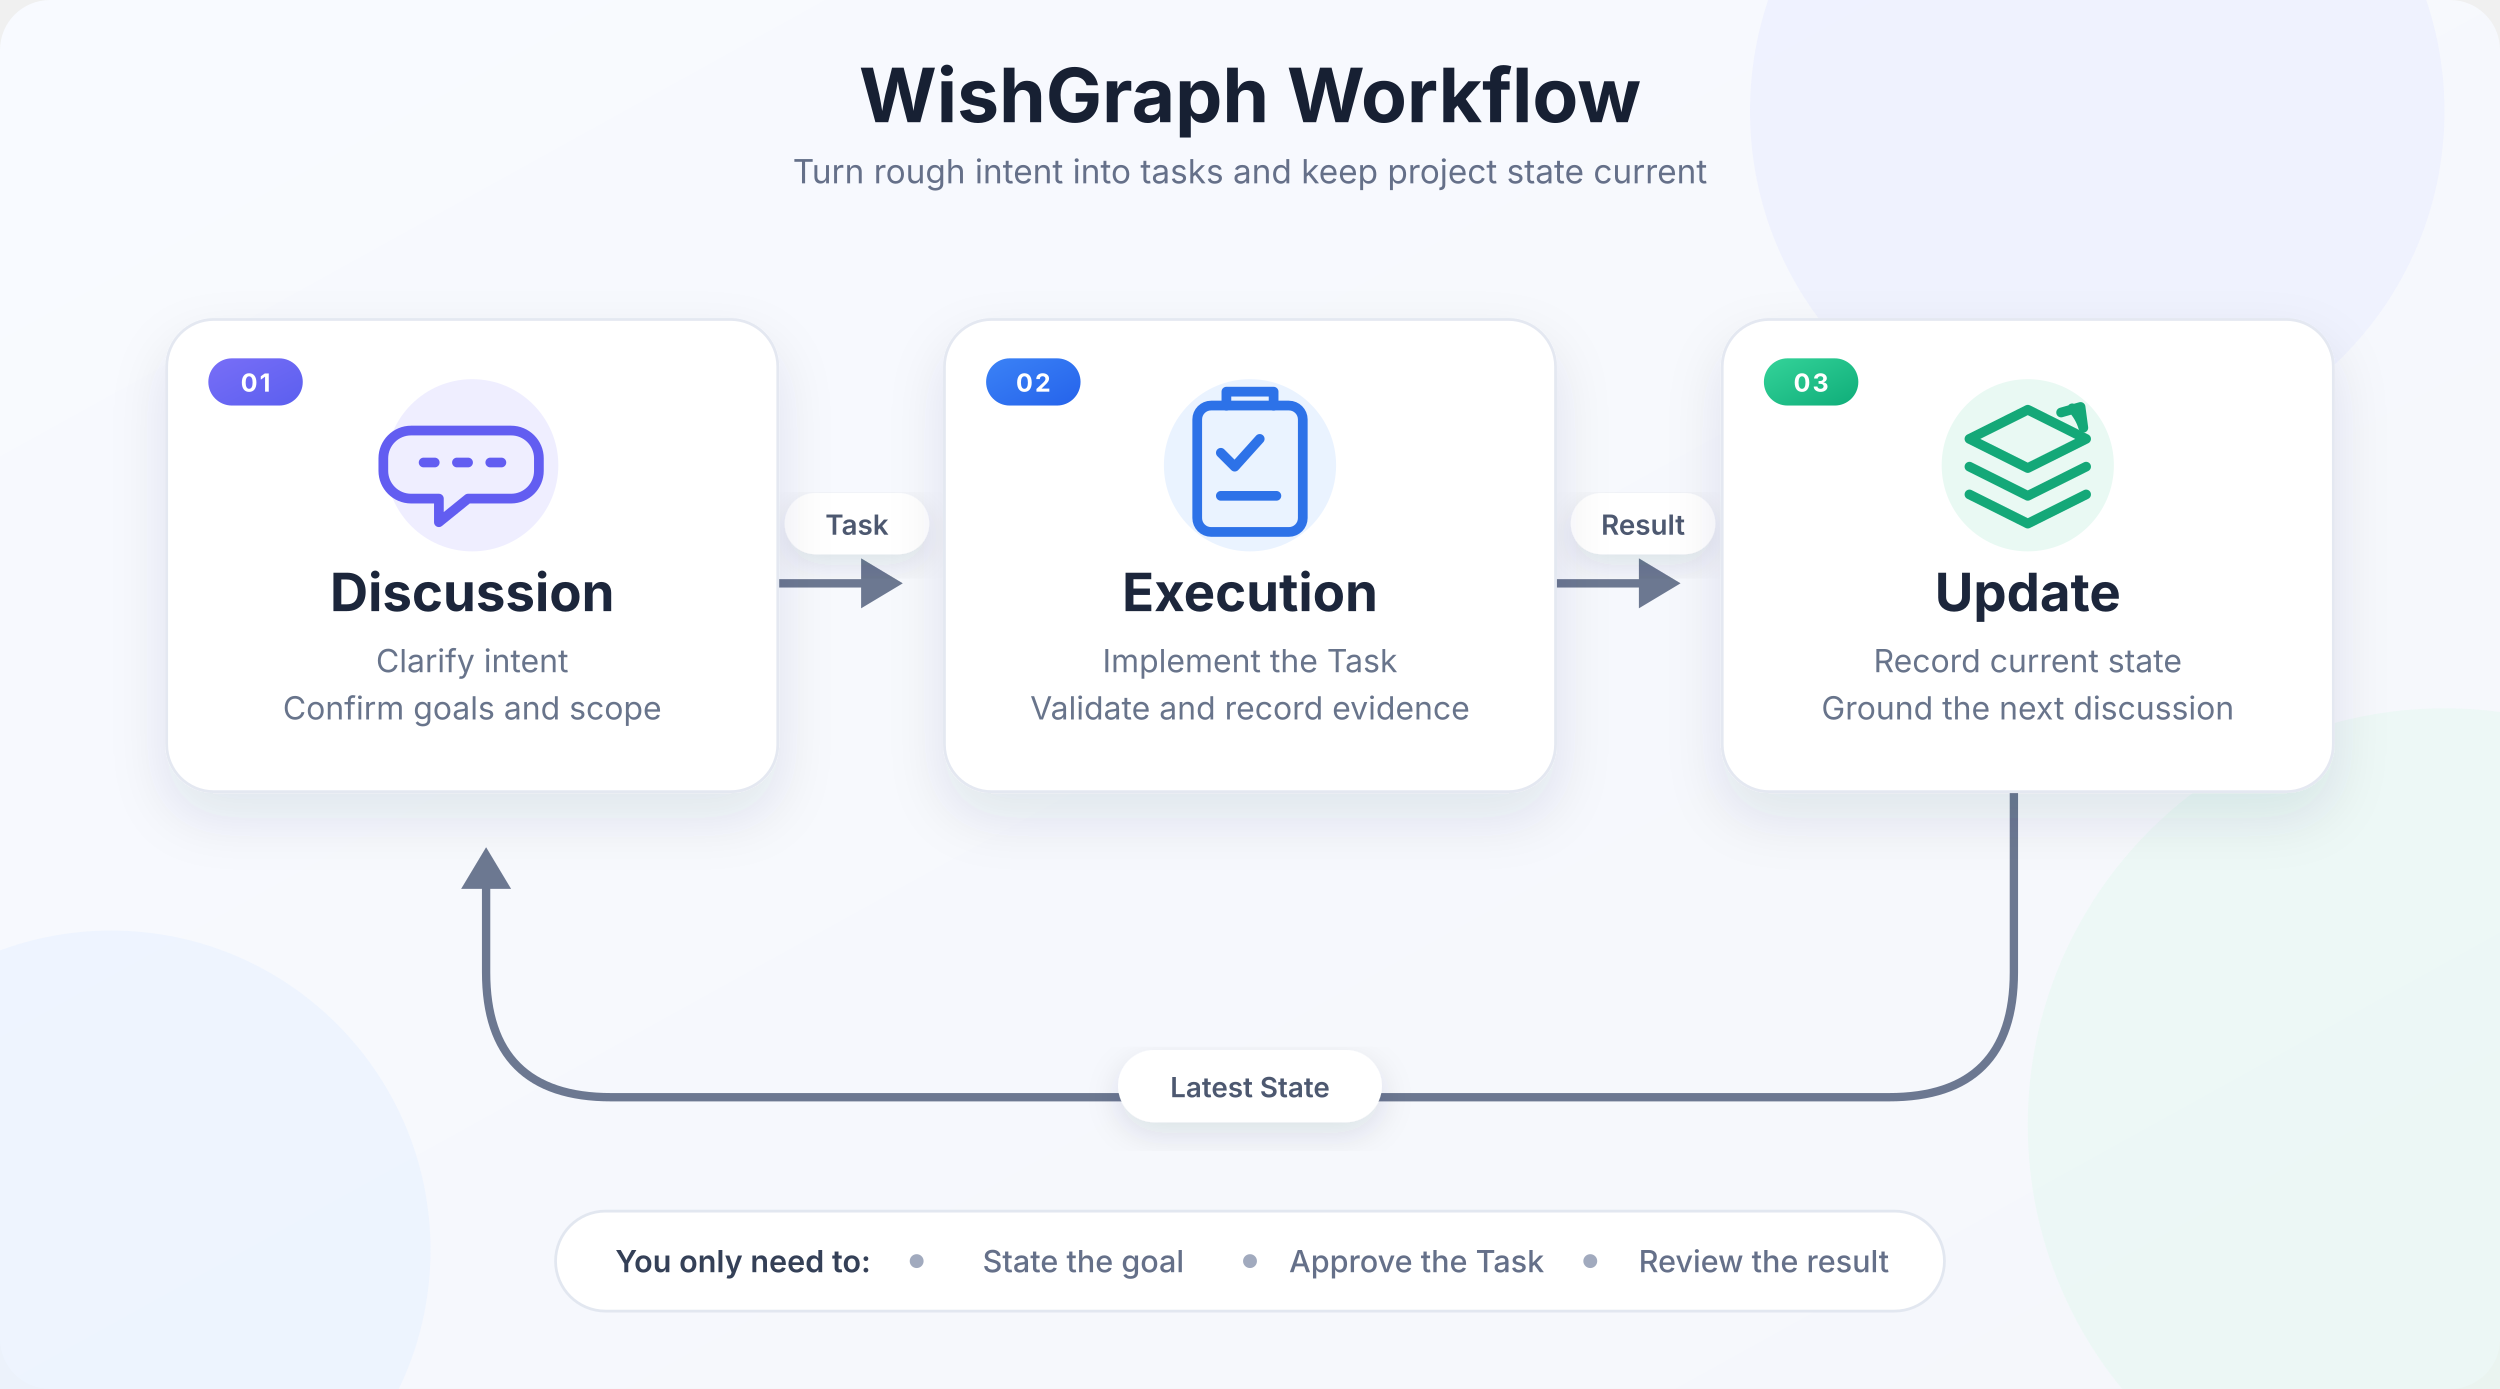
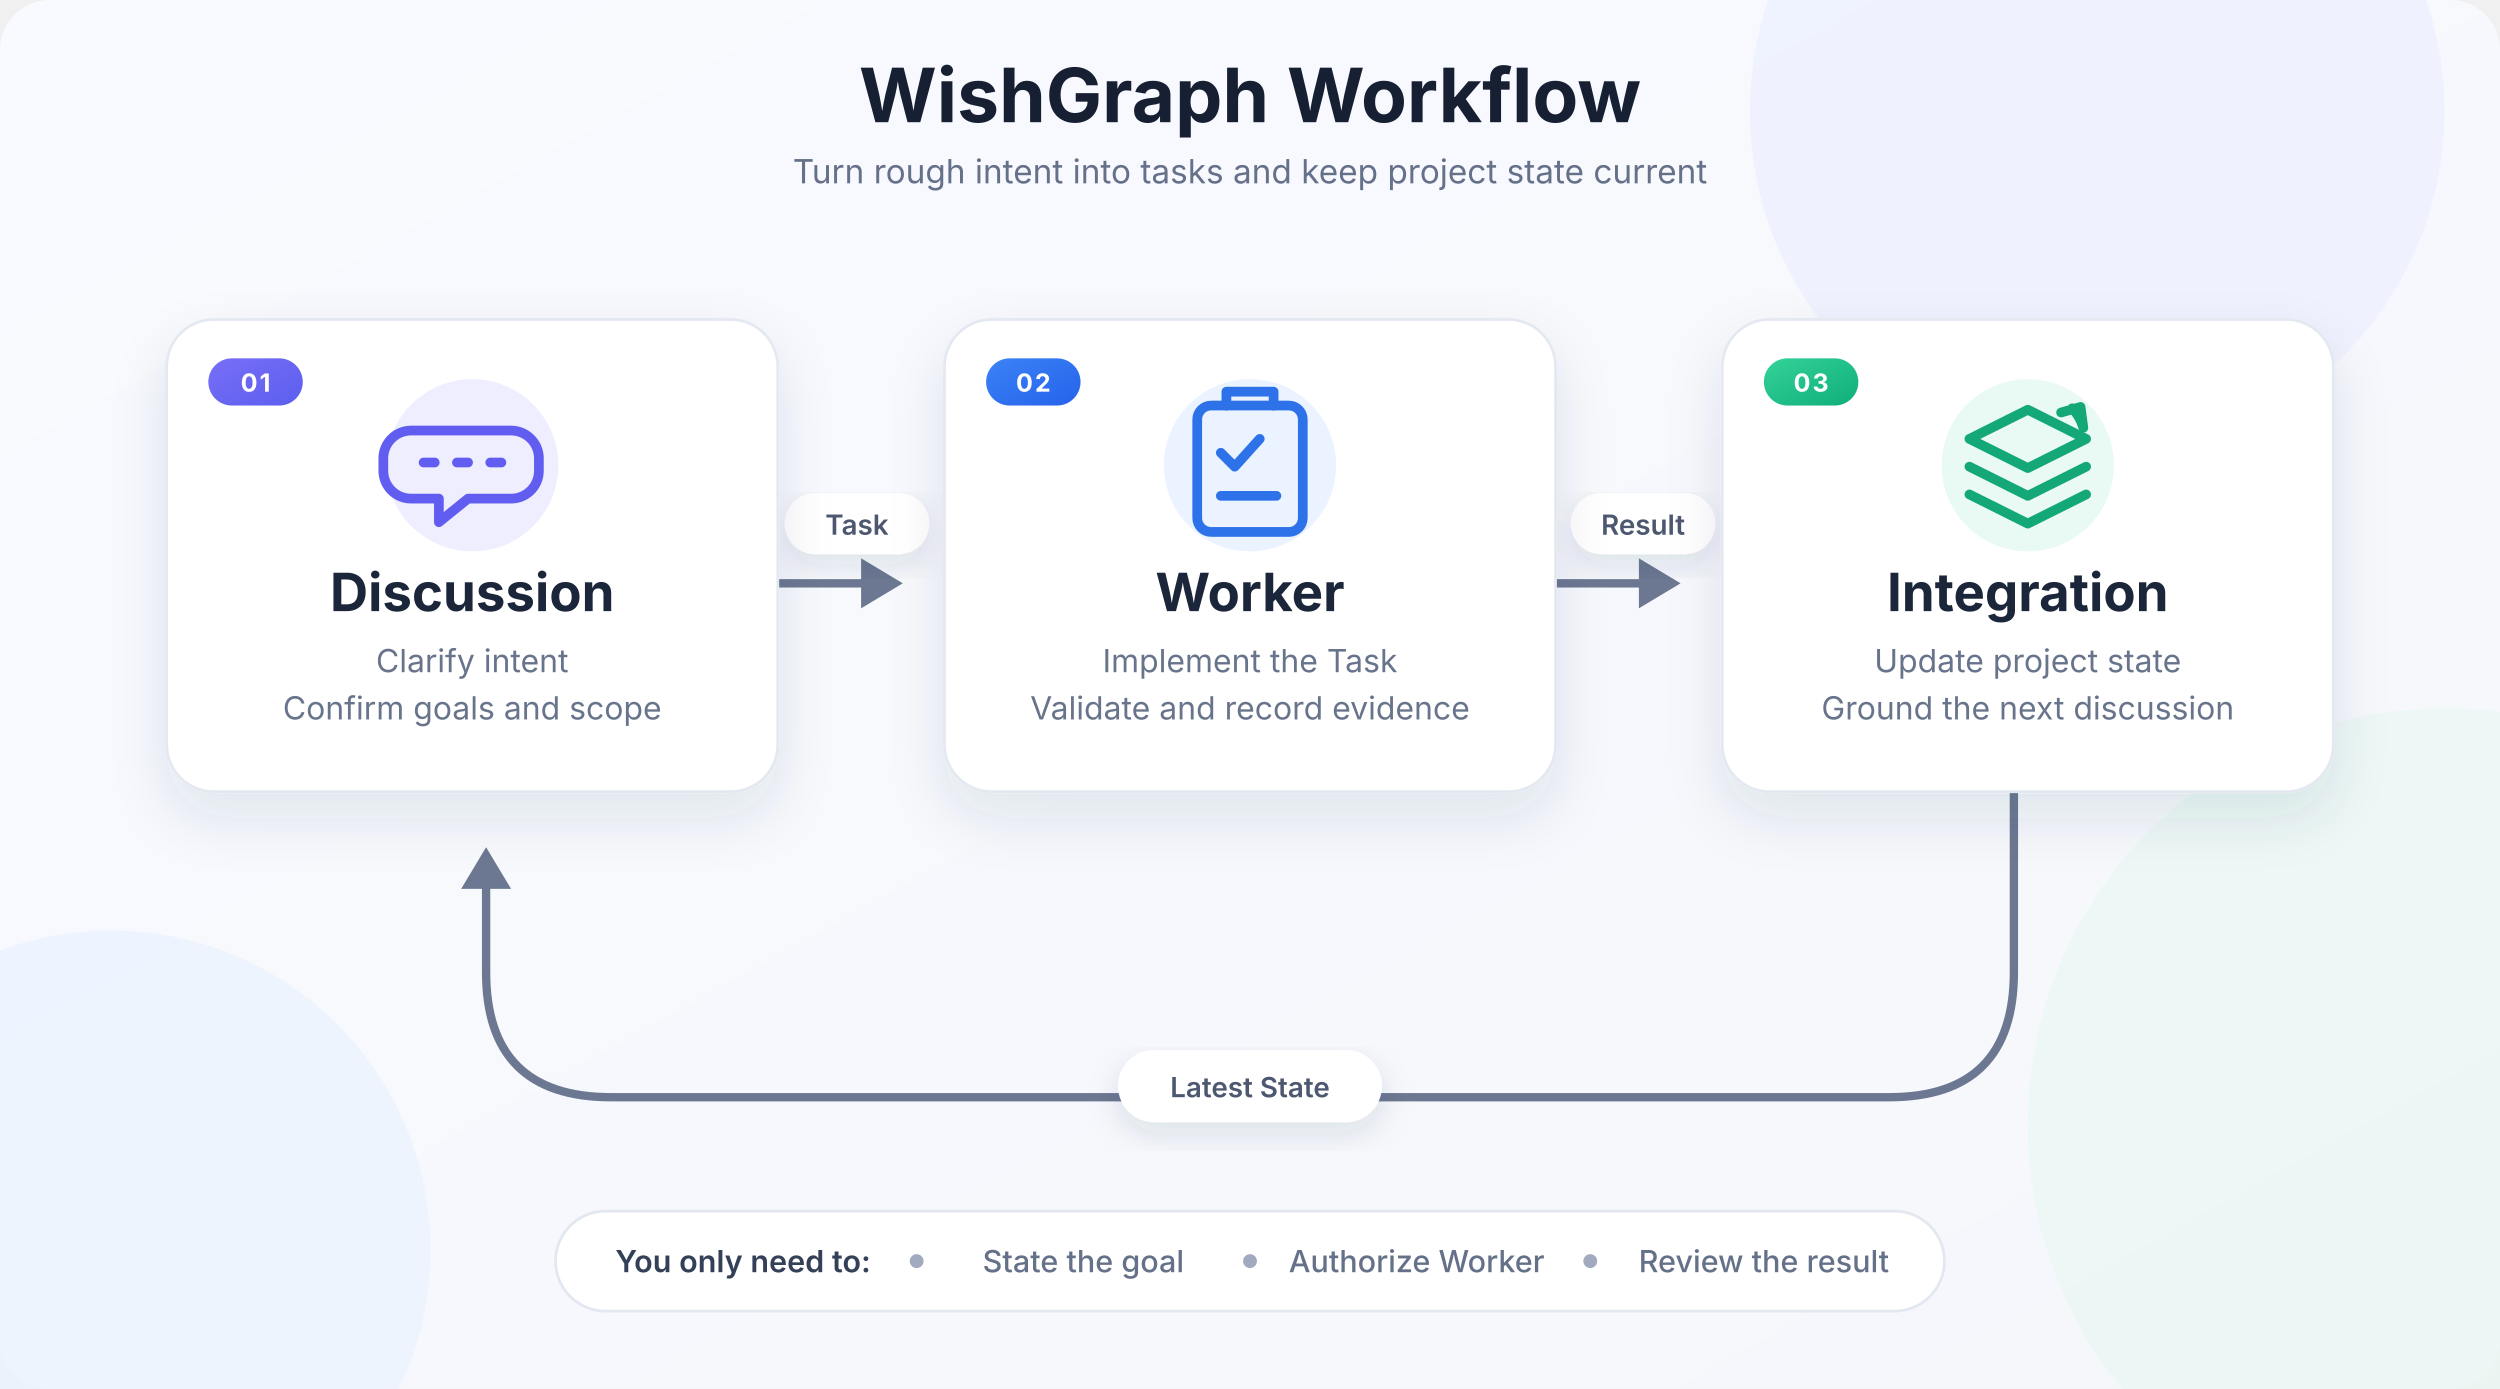
<svg xmlns="http://www.w3.org/2000/svg" width="1800" height="1000" viewBox="0 0 1800 1000" role="img" aria-labelledby="title desc">
  <defs>
    <linearGradient id="background" x1="0" y1="0" x2="1" y2="1">
      <stop offset="0" stop-color="#F8FAFF" />
      <stop offset="1" stop-color="#F5F7FB" />
    </linearGradient>
    <linearGradient id="discussionBadge" x1="0" y1="0" x2="1" y2="1">
      <stop offset="0" stop-color="#786EF7" />
      <stop offset="1" stop-color="#5B5FEF" />
    </linearGradient>
    <linearGradient id="executionBadge" x1="0" y1="0" x2="1" y2="1">
      <stop offset="0" stop-color="#3B82F6" />
      <stop offset="1" stop-color="#2563EB" />
    </linearGradient>
    <linearGradient id="updateBadge" x1="0" y1="0" x2="1" y2="1">
      <stop offset="0" stop-color="#34D399" />
      <stop offset="1" stop-color="#0FAD79" />
    </linearGradient>
    <filter id="shadow" x="-20%" y="-20%" width="140%" height="160%">
      <feDropShadow dx="0" dy="18" stdDeviation="20" flood-color="#25304A" flood-opacity="0.10" />
    </filter>
    <filter id="softShadow" x="-20%" y="-20%" width="140%" height="160%">
      <feDropShadow dx="0" dy="8" stdDeviation="12" flood-color="#25304A" flood-opacity="0.12" />
    </filter>
    <style>
      .font { font-family: "Inter", "Segoe UI", "Helvetica Neue", Arial, sans-serif; }
      .title { font-size: 54px; font-weight: 700; fill: #172033; }
      .subtitle { font-size: 24px; font-weight: 400; fill: #657089; }
      .step { font-size: 18px; font-weight: 700; fill: #FFFFFF; letter-spacing: 1.5px; }
      .card-title { font-size: 38px; font-weight: 700; fill: #1C263B; }
      .card-copy { font-size: 23px; font-weight: 400; fill: #68748B; }
      .arrow-label { font-size: 20px; font-weight: 600; fill: #4D5970; }
      .footer-label { font-size: 22px; font-weight: 600; fill: #344057; }
      .footer-copy { font-size: 22px; font-weight: 500; fill: #657089; }
    </style>
  </defs>
  <rect width="1800" height="1000" rx="36" fill="url(#background)" />
  <circle cx="1510" cy="80" r="250" fill="#E9ECFF" opacity="0.55" />
  <circle cx="1760" cy="810" r="300" fill="#E5F8F1" opacity="0.55" />
  <circle cx="80" cy="900" r="230" fill="#EAF2FF" opacity="0.7" />
  <g class="font" text-anchor="middle">
    <text x="900" y="88" class="title">WishGraph Workflow</text>
    <text x="900" y="132" class="subtitle">Turn rough intent into tasks and keep project state current</text>
  </g>
  <g fill="none" stroke="#6C7891" stroke-width="6" stroke-linecap="round" stroke-linejoin="round">
    <path d="M560 420 H620" />
    <path d="M1120 420 H1180" />
    <path d="M1450 570 V700 Q1450 790 1360 790 H440 Q350 790 350 700 V640" />
  </g>
  <g fill="#6C7891">
    <path d="M620 402 L650 420 L620 438 Z" />
    <path d="M1180 402 L1210 420 L1180 438 Z" />
    <path d="M332 640 L350 610 L368 640 Z" />
  </g>
  <g class="font" text-anchor="middle">
    <g filter="url(#softShadow)">
      <rect x="565" y="355" width="104" height="44" rx="22" fill="#FFFFFF" />
      <text x="617" y="385" class="arrow-label">Task</text>
    </g>
    <g filter="url(#softShadow)">
      <rect x="1131" y="355" width="104" height="44" rx="22" fill="#FFFFFF" />
      <text x="1183" y="385" class="arrow-label">Result</text>
    </g>
    <g filter="url(#softShadow)">
      <rect x="805" y="756" width="190" height="52" rx="26" fill="#FFFFFF" />
      <text x="900" y="790" class="arrow-label">Latest State</text>
    </g>
  </g>
  <g filter="url(#shadow)">
    <rect x="120" y="230" width="440" height="340" rx="34" fill="#FFFFFF" stroke="#E4E8F1" stroke-width="2" />
  </g>
  <rect x="150" y="258" width="68" height="34" rx="17" fill="url(#discussionBadge)" />
  <text x="184" y="282" class="font step" text-anchor="middle">01</text>
  <circle cx="340" cy="335" r="62" fill="#EFEEFF" />
  <g fill="none" stroke="#625DF1" stroke-width="7" stroke-linecap="round" stroke-linejoin="round">
    <path d="M296 310 h72 a20 20 0 0 1 20 20 v9 a20 20 0 0 1-20 20 h-31 l-21 17 v-17 h-20 a20 20 0 0 1-20-20 v-9 a20 20 0 0 1 20-20z" />
    <path d="M305 333 h8 M329 333 h8 M353 333 h8" />
  </g>
  <g class="font" text-anchor="middle">
    <text x="340" y="440" class="card-title">Discussion</text>
    <text x="340" y="484" class="card-copy">Clarify intent</text>
    <text x="340" y="518" class="card-copy">Confirm goals and scope</text>
  </g>
  <g filter="url(#shadow)">
    <rect x="680" y="230" width="440" height="340" rx="34" fill="#FFFFFF" stroke="#E4E8F1" stroke-width="2" />
  </g>
  <rect x="710" y="258" width="68" height="34" rx="17" fill="url(#executionBadge)" />
  <text x="744" y="282" class="font step" text-anchor="middle">02</text>
  <circle cx="900" cy="335" r="62" fill="#EAF3FF" />
  <g fill="none" stroke="#2D72E8" stroke-width="7" stroke-linecap="round" stroke-linejoin="round">
    <rect x="862" y="292" width="76" height="91" rx="10" />
    <path d="M883 292 v-10 h34 v10 M879 326 l10 10 18-20 M879 357 h40" />
  </g>
  <g class="font" text-anchor="middle">
-     <text x="900" y="440" class="card-title">Execution</text>
+     <text x="900" y="440" class="card-title">Worker</text>
    <text x="900" y="484" class="card-copy">Implement the Task</text>
    <text x="900" y="518" class="card-copy">Validate and record evidence</text>
  </g>
  <g filter="url(#shadow)">
    <rect x="1240" y="230" width="440" height="340" rx="34" fill="#FFFFFF" stroke="#E4E8F1" stroke-width="2" />
  </g>
  <rect x="1270" y="258" width="68" height="34" rx="17" fill="url(#updateBadge)" />
  <text x="1304" y="282" class="font step" text-anchor="middle">03</text>
  <circle cx="1460" cy="335" r="62" fill="#E9F9F3" />
  <g fill="none" stroke="#14A878" stroke-width="7" stroke-linecap="round" stroke-linejoin="round">
    <path d="M1418 316 l42-21 42 21-42 21z M1418 336 l42 21 42-21 M1418 356 l42 21 42-21" />
    <path d="M1492 294 a35 35 0 0 1 8 14 M1500 308 l-2-15-14 4" />
  </g>
  <g class="font" text-anchor="middle">
-     <text x="1460" y="440" class="card-title">Update</text>
-     <text x="1460" y="484" class="card-copy">Record current state</text>
+     <text x="1460" y="440" class="card-title">Integration</text>
+     <text x="1460" y="484" class="card-copy">Update project state</text>
    <text x="1460" y="518" class="card-copy">Ground the next discussion</text>
  </g>
  <g class="font" text-anchor="middle">
    <rect x="400" y="872" width="1000" height="72" rx="36" fill="#FFFFFF" stroke="#E2E7F0" stroke-width="2" />
    <text x="535" y="916" class="footer-label">You only need to:</text>
    <circle cx="660" cy="908" r="5" fill="#A1AABE" />
    <text x="780" y="916" class="footer-copy">State the goal</text>
    <circle cx="900" cy="908" r="5" fill="#A1AABE" />
-     <text x="1020" y="916" class="footer-copy">Approve the Task</text>
+     <text x="1020" y="916" class="footer-copy">Authorize Worker</text>
    <circle cx="1145" cy="908" r="5" fill="#A1AABE" />
    <text x="1270" y="916" class="footer-copy">Review the result</text>
  </g>
</svg>
